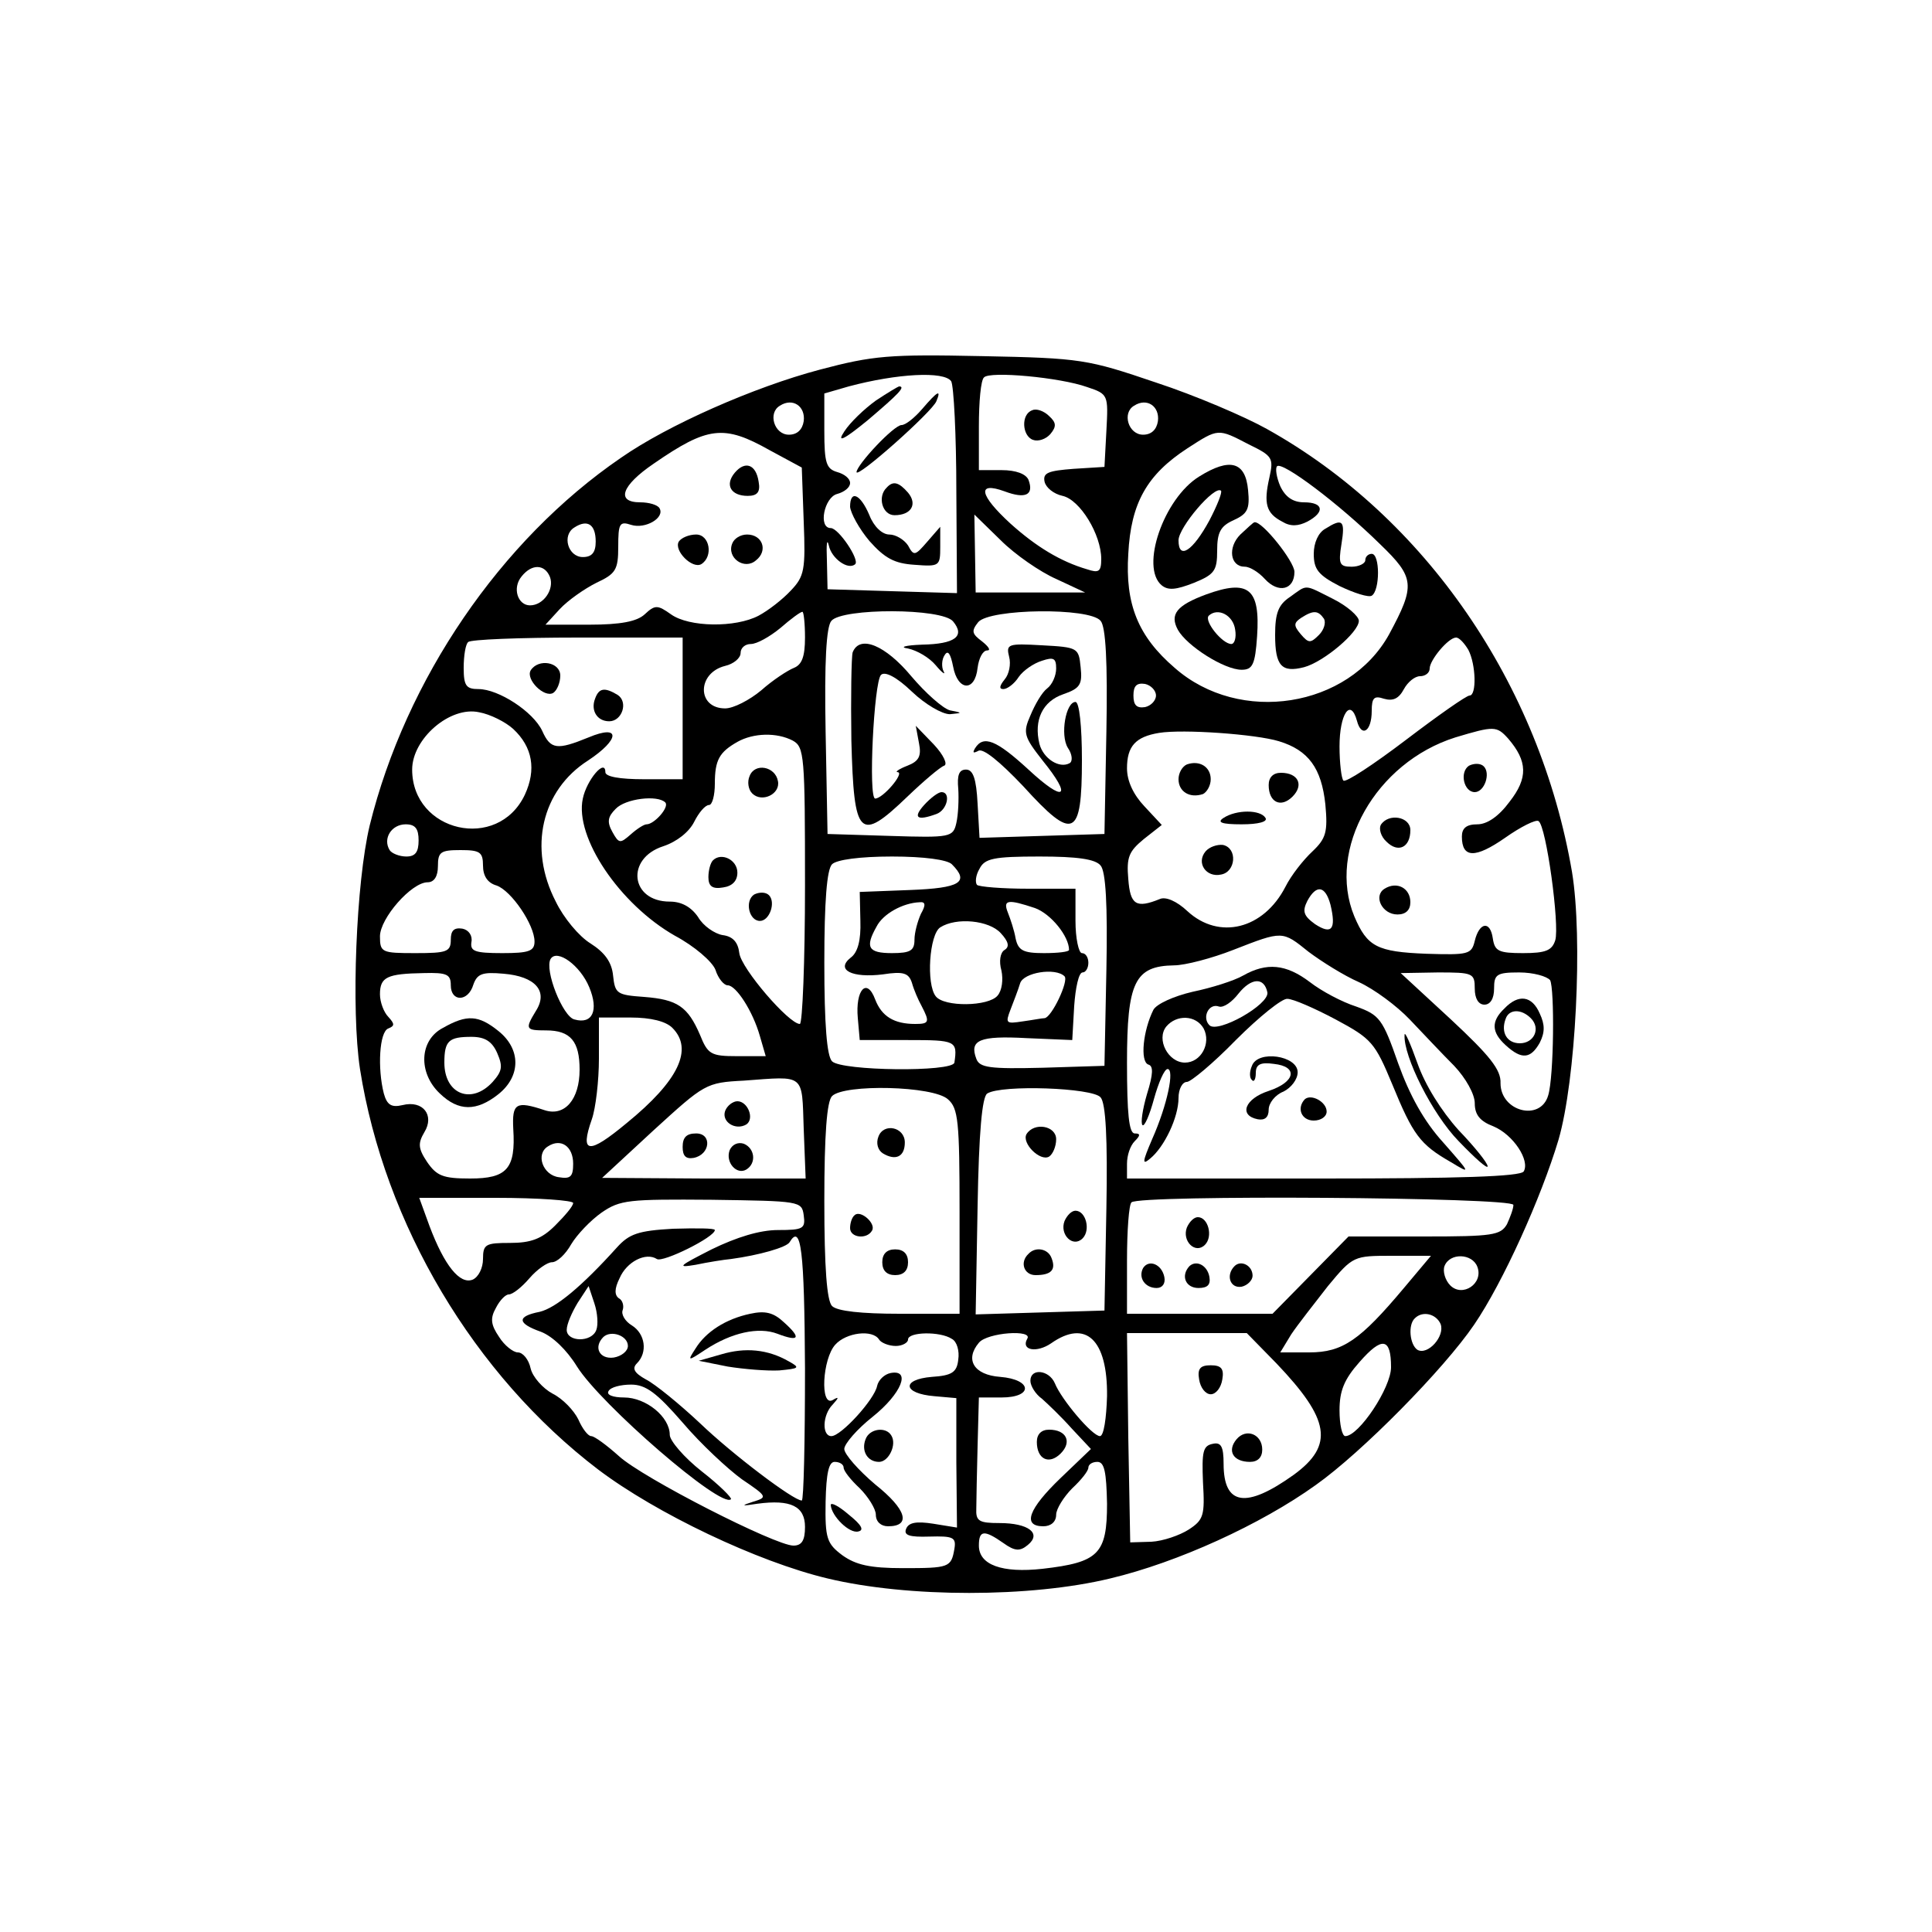
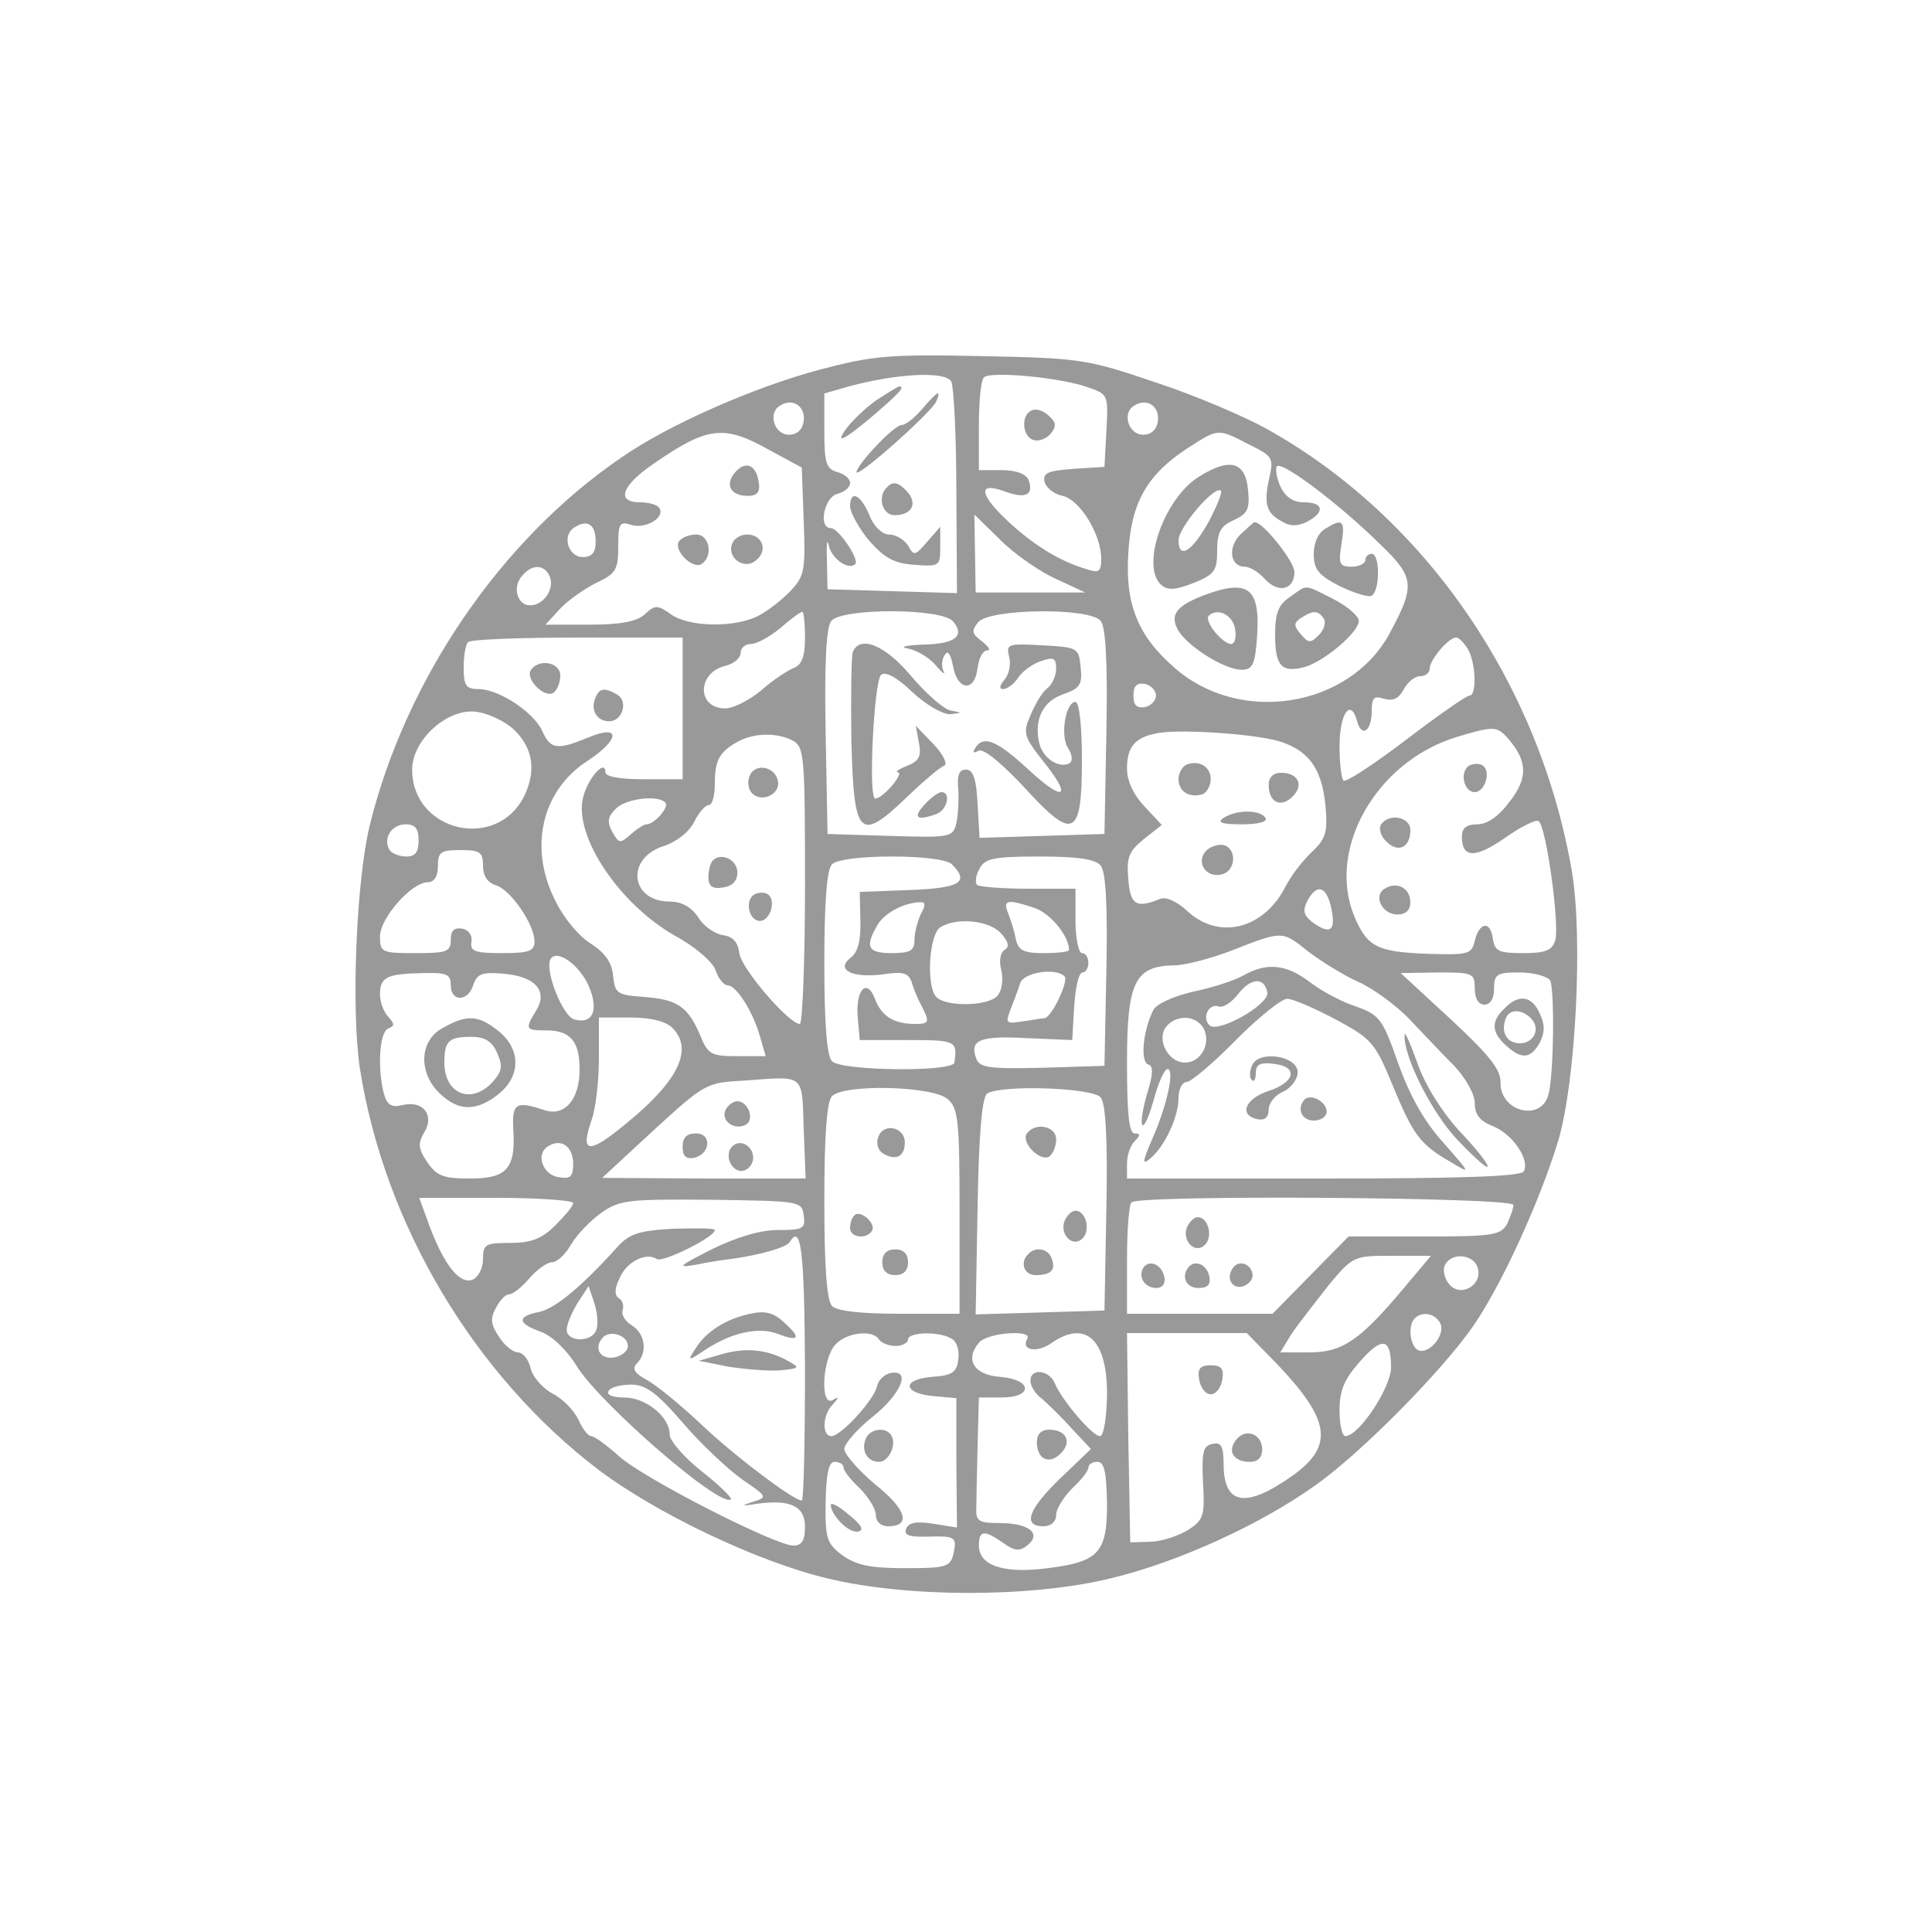
<svg xmlns="http://www.w3.org/2000/svg" version="1.0" width="300pt" height="300pt" viewBox="0 0 300 300" preserveAspectRatio="xMidYMid meet">
-   <g transform="translate(0,300) scale(0.1,-0.1)" fill="#000000" stroke="none">
+   <g transform="translate(0,300) scale(0.1,-0.1)" fill="#999999" stroke="none">
    <path d="M1273 2426 c-102 -27 -236 -86 -309 -137 -187 -128 -334 -344 -390 -571 -21 -88 -29 -286 -15 -378 38 -241 177 -475 370 -622 90 -68 247 -143 356 -169 125 -30 315 -30 439 0 105 25 234 84 319 145 72 51 199 180 246 249 45 66 104 197 131 287 27 93 38 313 21 416 -50 292 -228 551 -474 688 -34 19 -111 52 -172 72 -106 36 -116 38 -270 41 -144 3 -169 1 -252 -21z m204 -18 c4 -7 8 -84 8 -171 l1 -158 -101 3 -100 3 -1 45 c-1 25 0 35 3 23 4 -20 30 -39 41 -29 7 7 -26 56 -38 56 -20 0 -10 48 10 53 11 3 20 10 20 17 0 7 -9 14 -20 17 -17 5 -20 14 -20 64 l0 58 38 11 c75 20 148 24 159 8z m211 -9 c33 -11 33 -12 30 -68 l-3 -56 -48 -3 c-39 -3 -48 -6 -45 -20 2 -9 14 -19 28 -22 27 -6 60 -60 60 -98 0 -20 -4 -22 -22 -16 -41 12 -79 35 -119 71 -48 44 -53 66 -9 50 32 -12 46 -6 37 18 -4 9 -19 15 -42 15 l-35 0 0 68 c0 38 3 72 8 76 9 10 118 0 160 -15z m-440 -53 c-2 -13 -10 -21 -23 -21 -23 0 -33 34 -14 45 20 13 40 -1 37 -24z m550 0 c-2 -13 -10 -21 -23 -21 -23 0 -33 34 -14 45 20 13 40 -1 37 -24z m-603 -45 l50 -27 3 -84 c3 -75 1 -85 -20 -107 -13 -14 -35 -31 -50 -39 -36 -19 -108 -18 -136 2 -21 15 -25 15 -41 0 -12 -11 -37 -16 -86 -16 l-68 0 22 24 c13 14 39 32 57 41 30 14 34 20 34 56 0 36 2 40 20 34 22 -7 53 11 44 26 -3 5 -16 9 -30 9 -38 0 -29 26 21 60 84 58 109 61 180 21z m744 9 c37 -18 39 -21 32 -52 -9 -40 -5 -55 20 -68 13 -8 25 -7 39 0 28 15 25 30 -5 30 -17 0 -29 8 -37 25 -6 14 -8 28 -5 31 8 8 96 -58 160 -121 54 -52 55 -64 14 -140 -63 -114 -232 -141 -333 -52 -57 49 -77 99 -72 177 4 79 29 123 92 164 48 31 47 31 95 6z m-299 -209 l45 -21 -85 0 -85 0 -1 61 -1 60 41 -40 c22 -22 61 -49 86 -60z m-715 58 c0 -17 -6 -24 -20 -24 -23 0 -33 34 -13 46 20 13 33 5 33 -22z m-71 -55 c7 -19 -10 -44 -31 -44 -19 0 -28 27 -13 45 16 20 36 19 44 -1z m396 -94 c0 -30 -5 -42 -17 -47 -10 -4 -33 -19 -51 -35 -18 -15 -43 -28 -56 -28 -44 0 -44 55 0 66 13 3 24 12 24 20 0 8 7 14 16 14 9 0 29 11 46 25 16 14 31 25 34 25 2 0 4 -18 4 -40z m230 25 c19 -23 3 -35 -48 -36 -27 -1 -36 -4 -22 -6 14 -3 33 -14 43 -26 10 -12 16 -16 12 -9 -3 6 -3 18 2 25 5 8 9 2 13 -18 7 -38 34 -40 38 -2 2 15 8 27 15 27 6 0 2 6 -8 14 -16 12 -17 16 -6 30 18 21 173 23 190 2 8 -9 11 -64 9 -172 l-3 -159 -97 -3 -97 -3 -3 53 c-2 39 -7 53 -18 53 -11 0 -14 -9 -12 -30 1 -16 0 -40 -3 -53 -5 -22 -9 -23 -103 -20 l-97 3 -3 159 c-2 108 1 163 9 172 17 20 172 20 189 -1z m-420 -135 l0 -110 -60 0 c-38 0 -60 4 -60 11 0 22 -29 -12 -35 -41 -13 -60 57 -164 143 -213 30 -16 58 -40 63 -53 4 -13 13 -24 19 -24 13 0 39 -40 50 -79 l9 -31 -45 0 c-40 0 -45 3 -57 33 -19 44 -35 55 -87 59 -42 3 -45 5 -48 33 -2 21 -13 36 -35 50 -18 11 -42 40 -54 65 -43 83 -22 173 50 219 50 33 51 57 1 36 -49 -20 -59 -19 -72 10 -14 30 -68 65 -99 65 -19 0 -23 5 -23 33 0 19 3 37 7 40 3 4 80 7 170 7 l163 0 0 -110z m1220 91 c12 -23 13 -71 2 -71 -5 0 -49 -31 -99 -69 -50 -38 -94 -67 -97 -63 -3 3 -6 27 -6 53 0 50 17 76 27 40 7 -27 23 -17 23 15 0 21 4 24 19 19 14 -4 23 0 31 15 6 11 17 20 25 20 8 0 15 5 15 12 0 13 29 48 41 48 5 0 13 -9 19 -19z m-485 -71 c0 -8 -8 -16 -17 -18 -13 -2 -18 3 -18 18 0 15 5 20 18 18 9 -2 17 -10 17 -18z m-998 -52 c30 -28 36 -63 18 -102 -42 -89 -175 -58 -175 39 0 48 59 99 104 89 17 -3 41 -15 53 -26z m1189 -19 c46 -14 66 -42 72 -98 4 -43 1 -53 -20 -73 -14 -13 -33 -37 -42 -55 -34 -66 -103 -83 -152 -38 -17 16 -34 23 -43 19 -37 -15 -46 -9 -49 31 -3 34 1 43 24 62 l28 22 -27 29 c-17 18 -27 39 -27 59 0 34 13 49 50 55 37 6 150 -2 186 -13z m356 4 c30 -35 31 -61 2 -98 -17 -23 -35 -35 -50 -35 -17 0 -24 -6 -24 -19 0 -34 21 -34 67 -2 24 17 48 29 52 26 12 -7 33 -162 26 -185 -5 -16 -15 -20 -50 -20 -38 0 -44 3 -47 23 -4 28 -21 25 -28 -4 -5 -21 -10 -22 -75 -20 -77 3 -92 11 -112 58 -43 104 33 239 157 278 60 18 64 18 82 -2z m-1111 -3 c18 -10 19 -23 19 -225 0 -118 -4 -215 -8 -215 -17 0 -91 86 -94 110 -2 17 -10 26 -26 28 -12 2 -30 14 -38 28 -11 16 -26 24 -44 24 -61 0 -69 67 -10 86 21 7 40 22 48 38 7 14 17 26 23 26 5 0 9 15 9 33 0 37 7 49 35 65 25 14 61 15 86 2z m-198 -96 c7 -7 -17 -34 -29 -34 -4 0 -15 -7 -25 -16 -16 -14 -18 -14 -28 4 -9 16 -7 24 5 36 15 16 65 22 77 10z m-383 -59 c0 -18 -5 -25 -19 -25 -11 0 -23 5 -26 10 -11 18 3 40 25 40 15 0 20 -7 20 -25z m100 -39 c0 -16 7 -27 21 -31 23 -8 59 -61 59 -87 0 -15 -9 -18 -50 -18 -43 0 -50 3 -48 17 2 10 -4 19 -14 21 -13 2 -18 -3 -18 -17 0 -19 -6 -21 -55 -21 -52 0 -55 1 -55 26 0 28 49 84 74 84 10 0 16 9 16 25 0 22 4 25 35 25 30 0 35 -3 35 -24z m728 2 c28 -28 13 -37 -65 -40 l-78 -3 1 -45 c1 -30 -4 -49 -15 -57 -24 -19 2 -32 50 -26 32 5 40 2 45 -13 3 -11 10 -27 15 -36 13 -25 12 -28 -10 -28 -33 0 -52 12 -62 38 -13 35 -31 15 -27 -29 l3 -34 75 0 c74 0 77 -1 72 -35 -3 -15 -175 -13 -190 2 -8 8 -12 57 -12 153 0 96 4 145 12 153 7 7 43 12 93 12 50 0 86 -5 93 -12z m231 -2 c8 -9 11 -61 9 -162 l-3 -149 -96 -3 c-82 -2 -98 0 -103 14 -11 29 5 36 78 32 l71 -3 3 53 c2 28 7 52 13 52 5 0 9 7 9 15 0 8 -4 15 -10 15 -5 0 -10 23 -10 50 l0 50 -73 0 c-41 0 -77 3 -80 6 -3 4 -2 15 4 25 8 16 22 19 93 19 59 0 87 -4 95 -14z m357 -61 c9 -38 2 -47 -24 -30 -18 13 -20 20 -12 36 14 26 28 24 36 -6z m-636 -14 c-5 -11 -10 -29 -10 -40 0 -17 -6 -21 -35 -21 -37 0 -42 9 -24 41 10 20 41 37 67 38 9 1 10 -4 2 -18z m177 9 c25 -9 53 -44 53 -65 0 -3 -17 -5 -39 -5 -32 0 -40 4 -44 23 -2 12 -8 30 -12 40 -8 20 0 21 42 7z m-53 -39 c12 -13 14 -21 6 -26 -7 -4 -9 -18 -5 -32 3 -14 1 -31 -6 -39 -14 -17 -83 -18 -96 -1 -15 19 -10 96 7 107 25 16 76 11 94 -9z m478 -29 c20 -15 55 -37 78 -47 24 -11 59 -37 79 -58 20 -21 51 -54 69 -72 18 -19 32 -44 32 -58 0 -18 8 -28 29 -36 31 -13 57 -53 47 -70 -5 -8 -102 -11 -312 -11 l-304 0 0 23 c0 13 5 28 12 35 9 9 9 12 0 12 -9 0 -12 31 -12 110 0 125 12 150 73 151 17 0 59 11 92 24 77 30 76 30 117 -3z m-1117 -55 c15 -36 5 -58 -23 -50 -18 4 -47 77 -37 94 10 16 46 -10 60 -44z m-215 3 c0 -26 27 -26 35 1 6 17 14 20 47 17 49 -4 70 -27 50 -58 -17 -28 -16 -30 16 -30 38 0 52 -17 52 -61 0 -46 -23 -73 -54 -63 -45 15 -51 11 -49 -29 4 -62 -10 -77 -67 -77 -42 0 -52 4 -67 26 -14 21 -14 29 -4 46 16 26 -2 50 -34 42 -17 -4 -24 0 -29 18 -10 39 -7 96 7 101 10 4 10 7 0 18 -7 7 -13 23 -13 35 0 27 11 32 68 33 36 1 42 -2 42 -19z m953 14 c7 -7 -20 -64 -31 -65 -4 0 -19 -3 -34 -5 -26 -4 -27 -3 -19 18 5 13 12 31 15 41 5 17 55 25 69 11z m637 -19 c0 -16 6 -25 15 -25 9 0 15 9 15 25 0 22 4 25 39 25 22 0 43 -6 48 -12 7 -13 6 -150 -3 -179 -12 -41 -74 -25 -74 19 1 21 -17 43 -77 99 l-78 72 58 1 c54 0 57 -1 57 -25z m-1246 -61 c33 -33 10 -82 -71 -148 -59 -49 -73 -48 -54 6 6 17 11 60 11 94 l0 64 49 0 c32 0 55 -6 65 -16z m204 -157 l3 -77 -158 0 -158 1 80 74 c79 72 81 74 140 77 96 7 90 12 93 -75z m224 46 c16 -14 18 -34 18 -175 l0 -158 -93 0 c-59 0 -97 4 -105 12 -8 8 -12 59 -12 163 0 104 4 155 12 163 19 19 157 16 180 -5z m237 3 c8 -9 11 -64 9 -172 l-3 -159 -100 -3 -100 -3 3 168 c2 115 7 170 15 175 22 14 164 9 176 -6z m-819 -103 c0 -20 -4 -24 -22 -21 -25 3 -37 36 -17 48 20 13 39 0 39 -27z m0 -61 c0 -5 -13 -20 -28 -35 -21 -21 -38 -27 -70 -27 -38 0 -42 -2 -42 -25 0 -14 -7 -28 -16 -32 -20 -8 -44 22 -67 83 l-16 44 119 0 c66 0 120 -4 120 -8z m358 -19 c3 -21 -1 -23 -40 -23 -28 0 -64 -11 -103 -30 -51 -26 -55 -29 -25 -24 19 4 44 8 55 9 44 6 86 18 91 26 18 30 23 -12 24 -196 0 -113 -2 -205 -5 -205 -13 0 -108 72 -158 120 -32 30 -70 61 -84 68 -18 10 -22 17 -14 25 17 17 13 46 -8 59 -10 6 -17 17 -14 24 2 6 0 15 -6 18 -7 5 -7 15 1 31 11 26 41 41 58 30 9 -6 90 34 90 45 0 3 -29 3 -65 2 -54 -3 -68 -8 -87 -29 -55 -61 -95 -94 -120 -100 -36 -7 -35 -18 2 -31 18 -7 40 -28 56 -54 37 -59 224 -221 239 -206 2 2 -18 22 -45 43 -28 22 -50 48 -50 57 0 28 -37 58 -71 58 -17 0 -28 4 -24 10 3 6 19 10 35 10 23 0 40 -13 80 -59 28 -33 70 -72 92 -88 40 -27 40 -28 17 -35 -19 -6 -18 -7 7 -3 52 7 74 -4 74 -36 0 -21 -5 -29 -18 -29 -28 0 -234 105 -271 139 -19 17 -38 31 -43 31 -5 0 -14 12 -20 26 -7 14 -24 32 -40 40 -15 8 -31 26 -34 39 -3 14 -12 25 -20 25 -7 0 -21 11 -29 24 -13 19 -14 29 -5 45 6 12 15 21 20 21 6 0 20 11 32 25 12 14 28 25 35 25 8 0 21 12 30 28 9 15 30 37 47 49 29 20 42 21 171 20 137 -2 140 -2 143 -24z m1102 16 c0 -6 -5 -19 -10 -30 -10 -17 -22 -19 -128 -19 l-118 0 -59 -60 -59 -60 -113 0 -113 0 0 83 c0 46 3 87 7 90 11 12 593 8 593 -4z m-170 -129 c-68 -81 -95 -100 -147 -100 l-45 0 17 28 c10 15 36 48 57 75 39 47 40 47 100 47 l60 0 -42 -50z m114 33 c10 -26 -23 -48 -42 -29 -8 8 -12 22 -9 30 8 21 43 20 51 -1z m-1368 -98 c-7 -20 -46 -19 -46 0 0 9 8 27 17 42 l17 26 9 -27 c5 -15 6 -33 3 -41z m1311 9 c7 -19 -20 -49 -36 -40 -12 8 -15 39 -4 49 12 12 33 7 40 -9z m-1262 -34 c0 -8 -10 -16 -22 -18 -22 -3 -32 16 -16 32 12 11 38 2 38 -14z m390 10 c3 -5 15 -10 26 -10 10 0 19 5 19 10 0 12 50 13 68 1 8 -4 12 -19 10 -32 -2 -20 -10 -25 -41 -27 -48 -4 -45 -26 4 -30 l34 -3 0 -100 1 -101 -37 6 c-26 4 -38 2 -42 -8 -4 -10 5 -13 36 -12 37 1 42 -1 39 -19 -5 -29 -8 -30 -80 -30 -51 0 -73 5 -94 20 -24 18 -27 26 -26 83 1 45 5 62 14 62 8 0 14 -4 14 -9 0 -5 11 -19 25 -32 13 -13 25 -32 25 -41 0 -11 8 -18 19 -18 36 0 29 26 -20 65 -26 22 -48 47 -48 55 0 8 20 31 44 50 45 36 60 74 28 68 -10 -2 -19 -11 -21 -20 -4 -21 -56 -78 -71 -78 -15 0 -14 33 2 49 10 11 10 13 0 7 -20 -11 -16 64 4 86 17 19 58 24 68 8z m230 1 c-10 -18 15 -22 37 -7 54 38 88 6 87 -82 -1 -34 -5 -62 -11 -62 -12 0 -60 57 -70 82 -9 21 -38 24 -38 4 0 -8 8 -21 18 -28 9 -8 30 -28 46 -46 l30 -32 -47 -45 c-50 -48 -60 -75 -27 -75 12 0 20 7 20 18 0 9 12 28 25 41 14 13 25 27 25 32 0 5 6 9 14 9 11 0 14 -16 15 -65 0 -78 -13 -91 -100 -101 -63 -7 -99 6 -99 36 0 24 8 25 38 4 18 -13 26 -13 38 -3 22 18 1 34 -44 34 -32 0 -37 3 -36 23 0 12 1 56 2 97 l2 75 35 0 c50 0 48 28 -2 32 -41 3 -55 27 -33 53 13 16 85 21 75 6z m387 -38 c83 -87 90 -127 27 -173 -74 -53 -109 -48 -109 17 0 27 -4 34 -17 31 -15 -3 -17 -12 -15 -60 3 -51 1 -58 -22 -73 -14 -9 -40 -18 -58 -19 l-33 -1 -3 163 -2 162 93 0 93 0 46 -47z m178 -6 c0 -32 -50 -107 -71 -107 -5 0 -9 18 -9 40 0 30 7 48 31 75 35 40 49 38 49 -8z" />
    <path d="M1360 2378 c-18 -13 -40 -34 -49 -48 -12 -18 -2 -14 37 18 47 40 59 52 48 52 -1 0 -18 -10 -36 -22z" />
    <path d="M1432 2365 c-12 -14 -26 -25 -32 -25 -12 0 -69 -61 -70 -73 0 -11 118 94 124 110 8 19 2 16 -22 -12z" />
    <path d="M1377 2243 c-15 -14 -7 -43 12 -43 26 0 36 17 21 35 -14 16 -23 19 -33 8z" />
    <path d="M1320 2213 c1 -10 14 -34 30 -53 24 -27 39 -35 70 -37 39 -3 40 -2 40 28 l0 31 -20 -23 c-19 -22 -21 -23 -30 -6 -6 9 -19 17 -29 17 -11 0 -24 12 -31 30 -14 33 -30 40 -30 13z" />
    <path d="M1603 2363 c-18 -6 -16 -40 1 -46 8 -3 20 1 27 9 10 12 9 18 -2 28 -8 8 -20 12 -26 9z" />
    <path d="M1141 2266 c-16 -19 -6 -36 20 -36 15 0 20 6 17 22 -4 27 -21 33 -37 14z" />
    <path d="M1054 2159 c-8 -14 21 -43 35 -35 19 12 13 46 -8 46 -11 0 -23 -5 -27 -11z" />
    <path d="M1137 2156 c-9 -22 19 -42 37 -26 19 15 10 40 -14 40 -10 0 -20 -6 -23 -14z" />
    <path d="M1862 2260 c-55 -34 -92 -141 -58 -169 10 -8 22 -7 50 4 32 13 36 19 36 50 0 28 5 38 25 47 22 10 26 17 23 47 -4 44 -28 51 -76 21z m16 -68 c-26 -48 -48 -62 -48 -31 0 20 56 86 66 77 2 -3 -6 -23 -18 -46z" />
    <path d="M1926 2170 c-20 -20 -16 -50 7 -50 8 0 22 -9 31 -19 21 -23 46 -17 46 11 0 16 -50 79 -62 77 -2 0 -11 -9 -22 -19z" />
    <path d="M2058 2179 c-11 -6 -18 -22 -18 -39 0 -24 7 -33 40 -50 23 -11 45 -18 50 -15 13 8 13 65 0 65 -5 0 -10 -4 -10 -10 0 -5 -10 -10 -21 -10 -19 0 -21 4 -16 35 6 37 2 41 -25 24z" />
    <path d="M1873 2077 c-46 -17 -57 -31 -44 -55 14 -25 72 -62 99 -62 17 0 21 8 24 52 5 74 -13 89 -79 65z m45 -55 c2 -12 -1 -22 -6 -22 -14 0 -43 36 -35 44 14 13 38 1 41 -22z" />
    <path d="M2003 2073 c-18 -12 -23 -25 -23 -59 0 -48 10 -59 45 -50 30 8 85 54 85 72 0 7 -18 23 -40 34 -46 23 -39 23 -67 3z m53 -34 c3 -6 0 -17 -8 -25 -13 -13 -16 -13 -28 1 -12 14 -11 18 1 26 19 12 26 11 35 -2z" />
    <path d="M1324 1987 c-2 -7 -3 -69 -2 -137 4 -150 12 -159 87 -87 25 24 51 46 57 48 6 2 -1 17 -16 33 l-28 29 5 -27 c4 -20 0 -28 -18 -35 -13 -5 -20 -10 -15 -10 11 -1 -23 -41 -35 -41 -11 0 -2 181 9 192 6 6 24 -3 48 -26 21 -20 47 -35 59 -35 20 2 20 2 0 6 -11 3 -38 27 -60 53 -40 48 -80 65 -91 37z" />
    <path d="M1567 1980 c3 -11 0 -27 -7 -35 -8 -10 -9 -15 -2 -15 6 0 17 8 24 19 7 10 23 21 36 25 18 6 22 4 22 -12 0 -11 -6 -25 -14 -31 -8 -6 -19 -25 -26 -42 -12 -27 -10 -33 19 -70 47 -58 34 -66 -22 -14 -50 46 -70 54 -83 33 -4 -7 -3 -8 5 -4 7 5 33 -16 70 -55 78 -86 91 -80 91 41 0 52 -4 90 -10 90 -15 0 -24 -51 -12 -71 7 -10 8 -21 3 -24 -16 -9 -41 7 -47 30 -9 37 5 66 37 77 26 9 30 15 27 42 -3 30 -4 31 -60 34 -53 3 -56 2 -51 -18z" />
    <path d="M1435 1750 c-18 -20 -11 -25 19 -14 17 6 23 34 8 34 -5 0 -17 -9 -27 -20z" />
    <path d="M824 1959 c-8 -14 21 -43 35 -35 6 4 11 16 11 27 0 21 -34 27 -46 8z" />
    <path d="M924 1915 c-7 -18 3 -35 22 -35 20 0 30 30 13 41 -20 12 -29 11 -35 -6z" />
    <path d="M1843 1813 c-7 -3 -13 -13 -13 -23 0 -19 17 -30 38 -23 6 3 12 13 12 23 0 19 -17 30 -37 23z" />
    <path d="M1970 1781 c0 -27 19 -36 37 -18 18 18 9 37 -18 37 -12 0 -19 -7 -19 -19z" />
    <path d="M1900 1730 c-11 -7 -3 -10 28 -10 26 0 41 4 37 10 -8 13 -45 13 -65 0z" />
    <path d="M1872 1678 c-15 -18 1 -41 24 -36 23 4 26 41 3 46 -9 1 -21 -3 -27 -10z" />
    <path d="M2281 1811 c-15 -10 -8 -41 9 -41 15 0 25 29 14 40 -5 5 -15 5 -23 1z" />
    <path d="M2144 1719 c-3 -6 0 -18 9 -26 18 -18 37 -9 37 18 0 21 -34 27 -46 8z" />
    <path d="M2150 1620 c-18 -11 -4 -40 20 -40 13 0 20 7 20 19 0 22 -21 33 -40 21z" />
    <path d="M1164 1795 c-4 -9 -2 -21 4 -27 15 -15 44 -1 40 19 -4 23 -36 29 -44 8z" />
    <path d="M1107 1664 c-4 -4 -7 -16 -7 -26 0 -14 6 -19 23 -16 14 2 22 10 22 23 0 20 -25 32 -38 19z" />
    <path d="M1171 1611 c-15 -10 -8 -41 9 -41 15 0 25 29 14 40 -5 5 -15 5 -23 1z" />
    <path d="M1930 1485 c-14 -8 -49 -19 -78 -25 -30 -7 -56 -19 -61 -28 -16 -32 -21 -80 -8 -85 8 -2 8 -14 -2 -46 -7 -24 -10 -45 -7 -48 3 -3 11 15 18 41 7 25 16 46 21 46 11 0 0 -55 -24 -109 -15 -35 -16 -41 -3 -30 22 18 44 64 44 94 0 14 6 25 13 25 6 0 41 29 76 65 36 36 72 65 80 64 9 0 43 -15 75 -32 56 -30 61 -36 88 -101 32 -78 43 -93 90 -120 33 -20 32 -19 -11 30 -30 33 -52 73 -70 123 -24 69 -29 75 -65 88 -22 7 -54 24 -72 38 -37 28 -67 31 -104 10z m38 -26 c3 -19 -77 -64 -90 -51 -12 12 -1 35 15 29 7 -2 20 7 30 20 20 25 40 26 45 2z m-99 -56 c12 -23 -4 -53 -29 -53 -26 0 -45 36 -29 56 16 19 46 18 58 -3z" />
    <path d="M2181 1393 c-2 -33 43 -123 84 -165 25 -26 45 -44 45 -39 0 5 -20 30 -45 56 -27 30 -52 70 -64 104 -11 31 -20 51 -20 44z" />
    <path d="M1944 1345 c-4 -9 -4 -19 0 -22 3 -4 6 1 6 11 0 13 7 17 28 14 38 -4 34 -28 -8 -42 -37 -12 -47 -38 -17 -44 11 -2 17 3 17 15 0 10 10 23 23 28 12 6 22 19 22 30 0 26 -62 35 -71 10z" />
    <path d="M2026 1293 c-13 -14 -5 -33 14 -33 11 0 20 6 20 14 0 15 -24 28 -34 19z" />
    <path d="M688 1404 c-37 -19 -39 -70 -5 -102 29 -28 57 -28 91 -1 35 28 35 70 0 98 -31 25 -49 26 -86 5z m84 -39 c9 -21 8 -28 -7 -45 -33 -36 -75 -19 -75 30 0 34 7 40 42 40 21 0 32 -7 40 -25z" />
    <path d="M2336 1434 c-21 -20 -20 -37 2 -57 25 -23 39 -21 53 4 8 16 8 28 0 45 -12 28 -33 31 -55 8z m41 -15 c16 -16 5 -39 -17 -39 -20 0 -30 17 -22 38 5 15 24 16 39 1z" />
    <path d="M1126 1275 c-6 -17 16 -31 33 -21 13 9 2 36 -14 36 -7 0 -16 -7 -19 -15z" />
    <path d="M1060 1219 c0 -14 5 -19 17 -17 26 5 29 38 4 38 -15 0 -21 -6 -21 -21z" />
    <path d="M1133 1214 c-7 -19 11 -39 26 -30 16 10 13 33 -4 40 -9 3 -18 -1 -22 -10z" />
    <path d="M1364 1235 c-4 -10 -1 -21 7 -26 20 -12 34 -5 34 17 0 24 -33 31 -41 9z" />
    <path d="M1327 1113 c-4 -3 -7 -12 -7 -20 0 -15 26 -18 34 -4 7 11 -18 33 -27 24z" />
    <path d="M1370 1040 c0 -13 7 -20 20 -20 13 0 20 7 20 20 0 13 -7 20 -20 20 -13 0 -20 -7 -20 -20z" />
    <path d="M1594 1239 c-8 -14 21 -43 35 -35 6 4 11 16 11 27 0 21 -34 27 -46 8z" />
    <path d="M1653 1104 c-8 -21 13 -42 28 -27 13 13 5 43 -11 43 -6 0 -13 -7 -17 -16z" />
    <path d="M1597 1053 c-14 -13 -7 -33 11 -33 24 0 32 8 25 26 -5 15 -25 19 -36 7z" />
    <path d="M1165 960 c-38 -8 -69 -28 -85 -54 -13 -20 -12 -20 15 -2 41 27 83 36 112 25 34 -13 38 -7 10 18 -16 15 -29 18 -52 13z" />
    <path d="M1120 897 l-35 -10 45 -9 c25 -4 61 -7 80 -6 31 3 33 4 15 14 -33 19 -68 22 -105 11z" />
    <path d="M1843 1094 c-8 -21 13 -42 28 -27 13 13 5 43 -11 43 -6 0 -13 -7 -17 -16z" />
    <path d="M1775 1031 c-8 -15 3 -31 21 -31 9 0 14 7 12 17 -4 20 -24 28 -33 14z" />
    <path d="M1847 1034 c-14 -15 -6 -34 14 -34 14 0 19 5 17 17 -3 18 -20 27 -31 17z" />
    <path d="M1917 1034 c-14 -14 -7 -35 11 -32 9 2 17 10 17 17 0 16 -18 25 -28 15z" />
    <path d="M1344 765 c-7 -18 3 -35 21 -35 15 0 28 27 19 41 -8 14 -34 11 -40 -6z" />
    <path d="M1290 663 c1 -17 29 -45 43 -41 9 2 5 10 -15 26 -15 13 -28 20 -28 15z" />
    <path d="M1610 761 c0 -27 19 -36 37 -18 18 18 9 37 -18 37 -12 0 -19 -7 -19 -19z" />
    <path d="M1862 858 c2 -13 10 -23 18 -23 8 0 16 10 18 23 3 17 -2 22 -18 22 -16 0 -21 -5 -18 -22z" />
    <path d="M1920 765 c-15 -18 -5 -35 21 -35 12 0 19 7 19 19 0 24 -25 34 -40 16z" />
  </g>
</svg>
